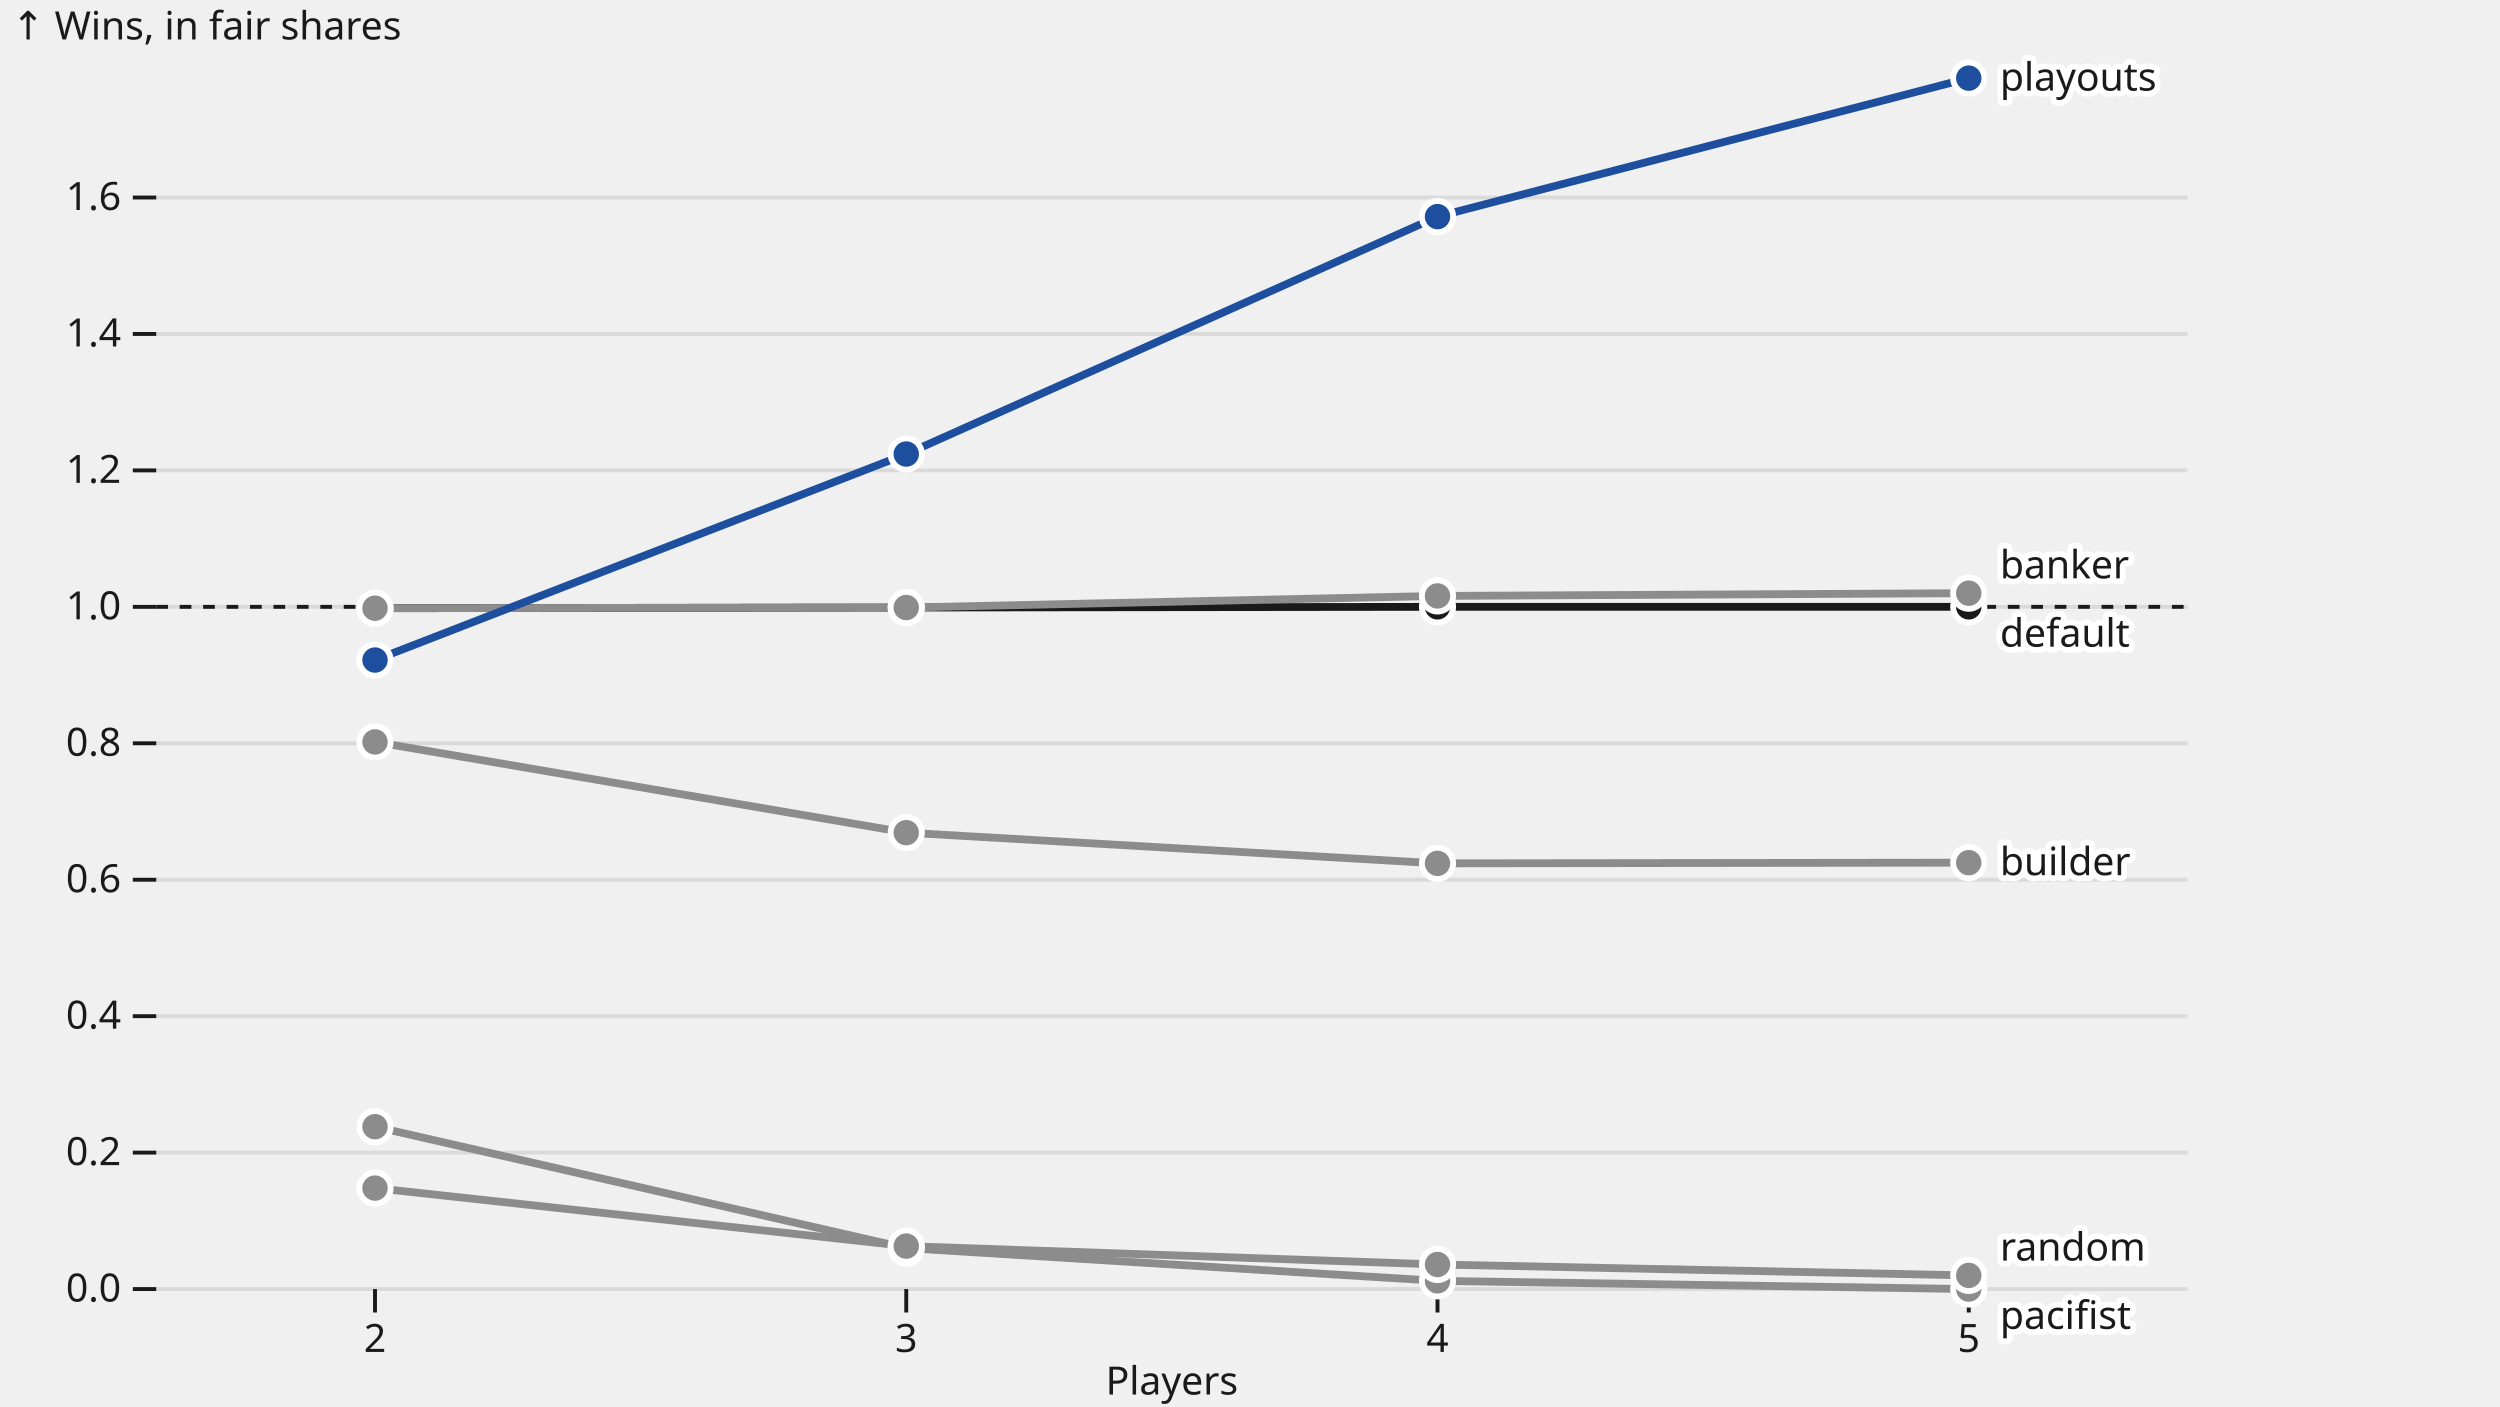
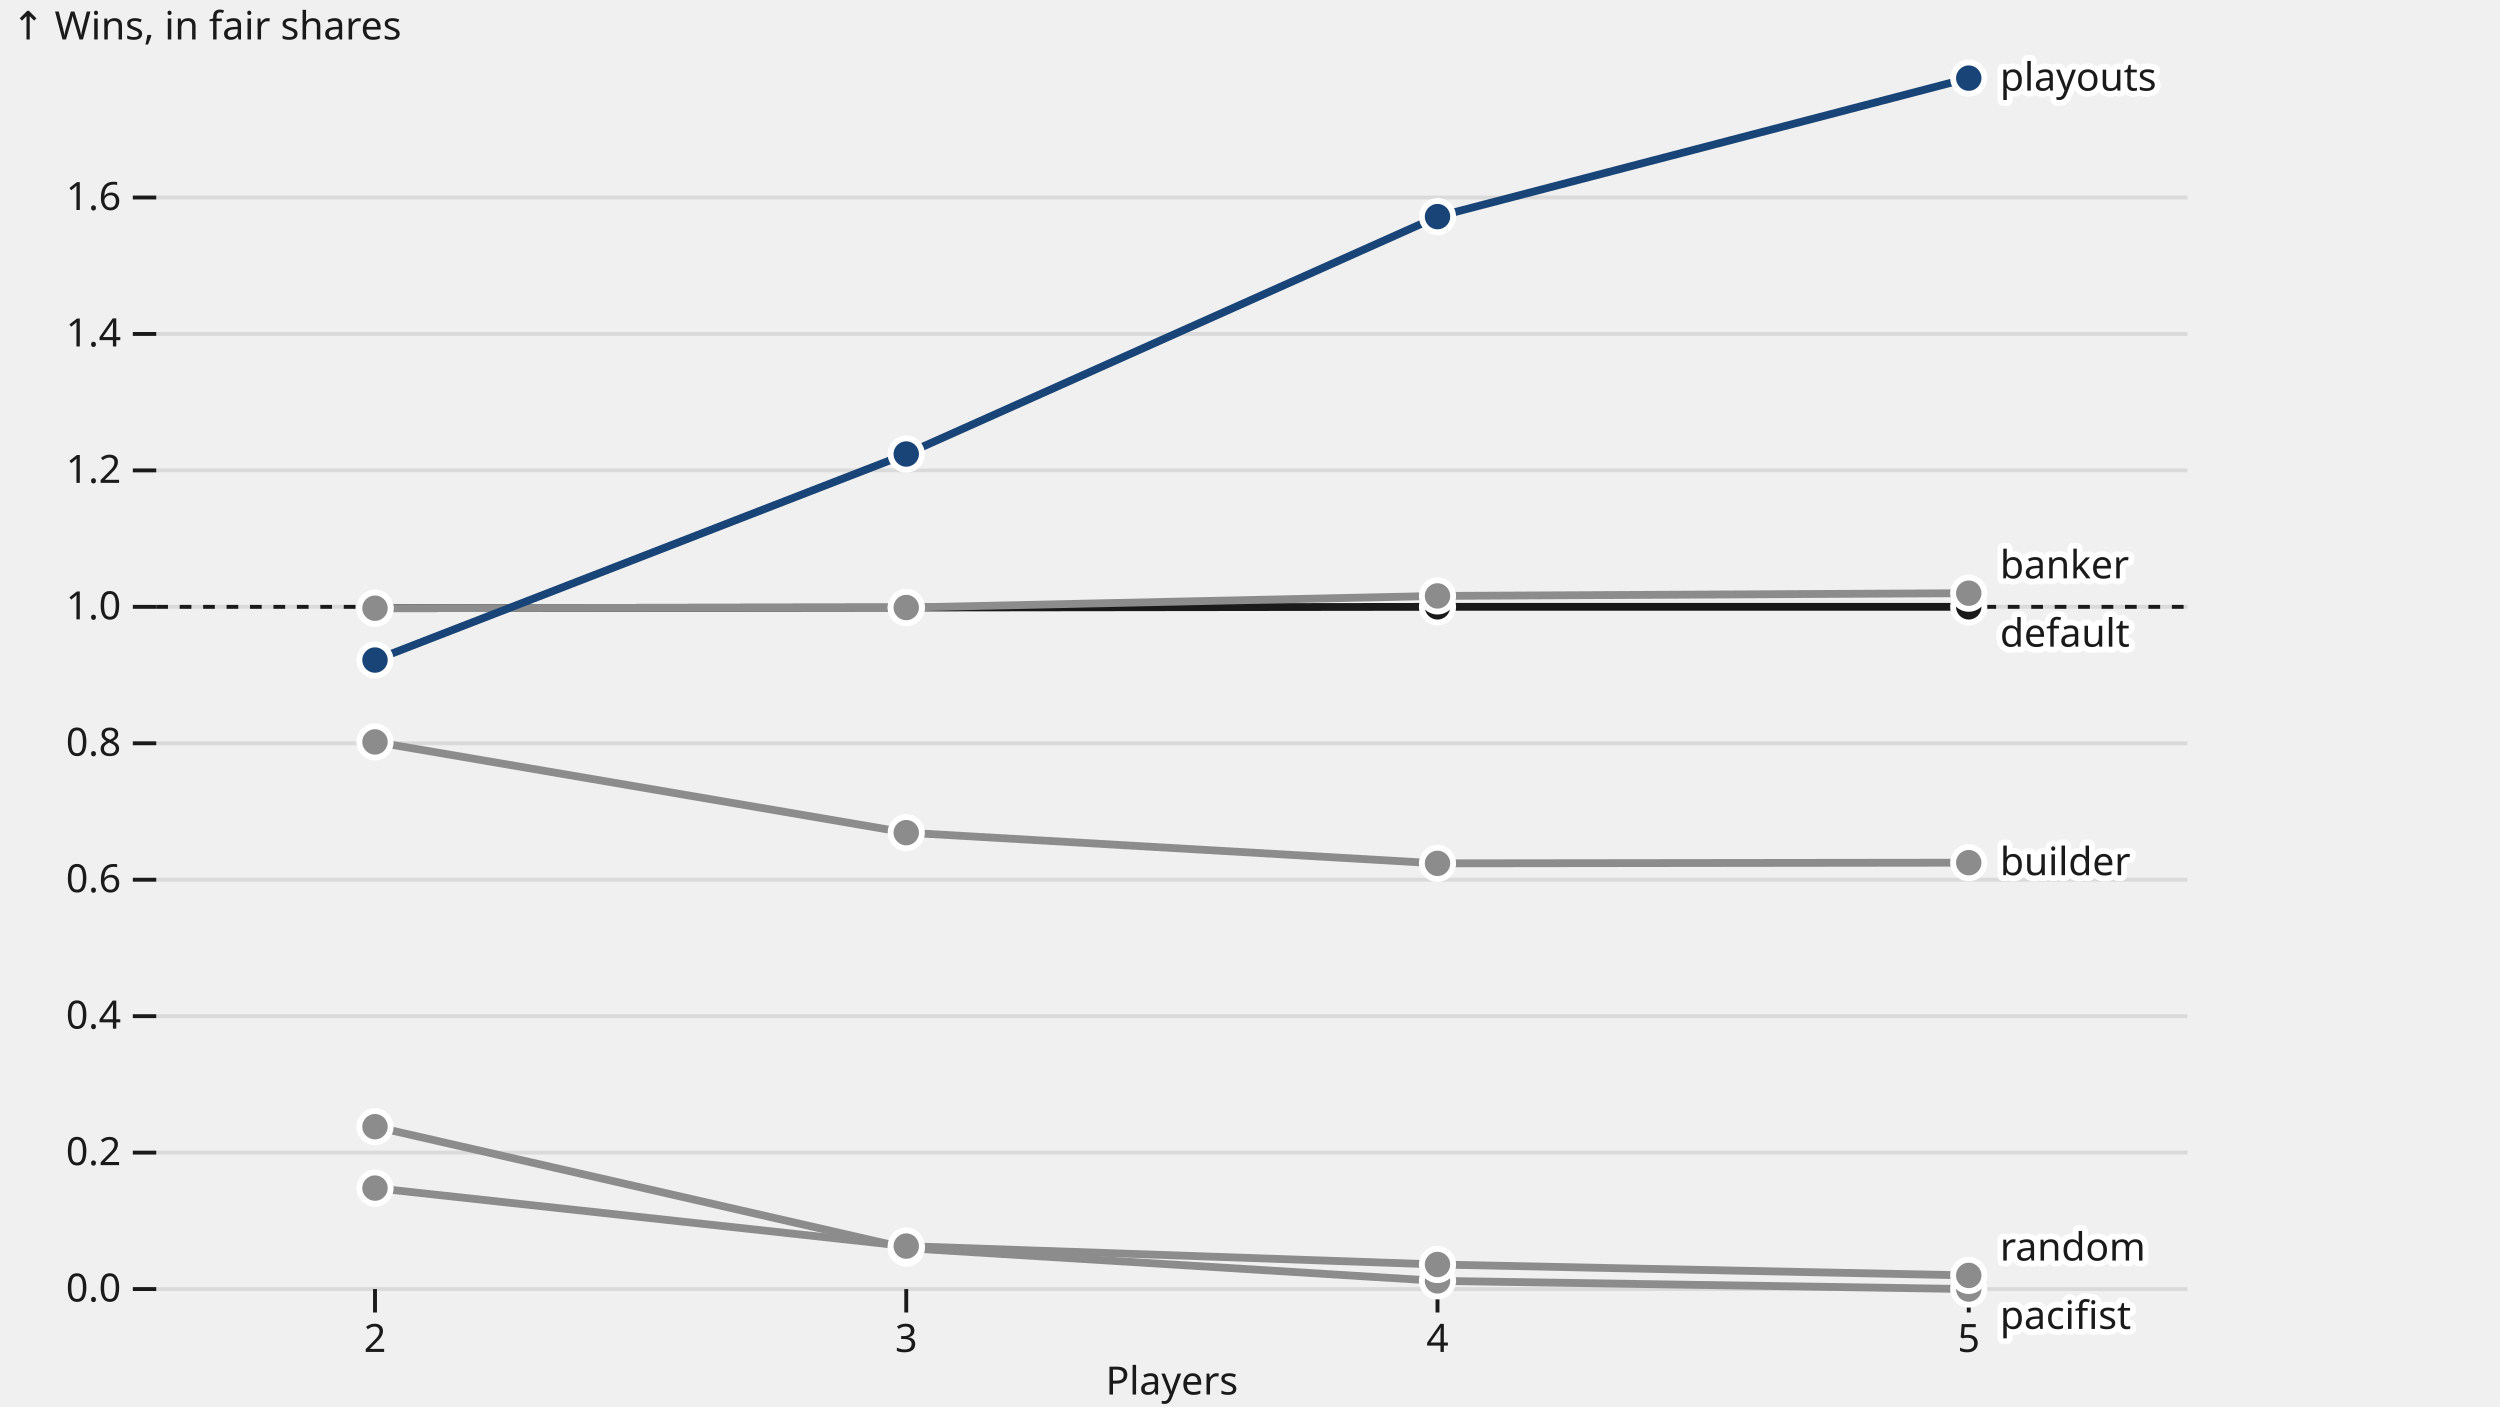
<svg xmlns="http://www.w3.org/2000/svg" class="plot-d6a7b5" fill="currentColor" font-family="system-ui, sans-serif" font-size="10" text-anchor="middle" width="640" height="360" viewBox="0 0 640 360" style="background: rgb(255, 255, 255); color: rgb(26, 26, 26);">
  <style>@media (prefers-color-scheme: dark) { :root { filter: invert(1) hue-rotate(180deg); background: none !important } }</style>
  <style>:where(.plot-d6a7b5) {
  --plot-background: white;
  display: block;
  height: auto;
  height: intrinsic;
  max-width: 100%;
}
:where(.plot-d6a7b5 text),
:where(.plot-d6a7b5 tspan) {
  white-space: pre;
}</style>
  <g aria-label="y-grid" aria-hidden="true" stroke="currentColor" stroke-opacity="0.1">
    <line x1="40" x2="560" y1="330" y2="330" />
    <line x1="40" x2="560" y1="295.07" y2="295.07" />
    <line x1="40" x2="560" y1="260.141" y2="260.141" />
    <line x1="40" x2="560" y1="225.211" y2="225.211" />
    <line x1="40" x2="560" y1="190.282" y2="190.282" />
    <line x1="40" x2="560" y1="155.352" y2="155.352" />
    <line x1="40" x2="560" y1="120.423" y2="120.423" />
    <line x1="40" x2="560" y1="85.493" y2="85.493" />
    <line x1="40" x2="560" y1="50.563" y2="50.563" />
  </g>
  <g aria-label="y-axis tick" aria-hidden="true" fill="none" stroke="currentColor">
    <path transform="translate(40,330)" d="M0,0L-6,0" />
    <path transform="translate(40,295.0704)" d="M0,0L-6,0" />
    <path transform="translate(40,260.1408)" d="M0,0L-6,0" />
    <path transform="translate(40,225.2113)" d="M0,0L-6,0" />
    <path transform="translate(40,190.2817)" d="M0,0L-6,0" />
    <path transform="translate(40,155.3521)" d="M0,0L-6,0" />
    <path transform="translate(40,120.4225)" d="M0,0L-6,0" />
    <path transform="translate(40,85.49296)" d="M0,0L-6,0" />
    <path transform="translate(40,50.56338)" d="M0,0L-6,0" />
  </g>
  <g aria-label="y-axis tick label" text-anchor="end" font-variant="tabular-nums" transform="translate(-9,0)">
    <text y="0.32em" transform="translate(40,330)">0.0</text>
    <text y="0.32em" transform="translate(40,295.0704)">0.2</text>
    <text y="0.32em" transform="translate(40,260.1408)">0.4</text>
    <text y="0.32em" transform="translate(40,225.2113)">0.6</text>
    <text y="0.32em" transform="translate(40,190.2817)">0.8</text>
    <text y="0.32em" transform="translate(40,155.3521)">1.0</text>
    <text y="0.32em" transform="translate(40,120.4225)">1.2</text>
    <text y="0.32em" transform="translate(40,85.49296)">1.4</text>
    <text y="0.32em" transform="translate(40,50.56338)">1.6</text>
  </g>
  <g aria-label="y-axis label" text-anchor="start" transform="translate(-37,-17)">
    <text y="0.71em" transform="translate(40,20)">↑ Wins, in fair shares</text>
  </g>
  <g aria-label="x-axis tick" aria-hidden="true" fill="none" stroke="currentColor">
    <path transform="translate(96,330)" d="M0,0L0,6" />
    <path transform="translate(232,330)" d="M0,0L0,6" />
    <path transform="translate(368,330)" d="M0,0L0,6" />
    <path transform="translate(504,330)" d="M0,0L0,6" />
  </g>
  <g aria-label="x-axis tick label" transform="translate(0,9)">
    <text y="0.71em" transform="translate(96,330)">2</text>
    <text y="0.71em" transform="translate(232,330)">3</text>
    <text y="0.71em" transform="translate(368,330)">4</text>
    <text y="0.71em" transform="translate(504,330)">5</text>
  </g>
  <g aria-label="x-axis label" transform="translate(0,27)">
    <text transform="translate(300,330)">Players</text>
  </g>
  <g aria-label="rule" stroke="#1a1a1a" stroke-dasharray="3,3">
    <line x1="40" x2="560" y1="155.352" y2="155.352" />
  </g>
  <g aria-label="line" fill="none" stroke-width="2" stroke-linejoin="round" stroke-linecap="round">
    <path stroke="#1a1a1a" d="M96,155.701L232,155.527L368,155.352L504,155.352" />
    <path stroke="#8c8c8c" d="M96,189.932L232,213.161L368,221.02L504,220.845" />
    <path stroke="#8c8c8c" d="M96,155.701L232,155.527L368,152.558L504,151.859" />
    <path stroke="#8c8c8c" d="M96,288.434L232,319.521L368,327.904L504,330" />
    <path stroke="#8c8c8c" d="M96,304.152L232,318.997L368,323.713L504,326.507" />
-     <path stroke="#1d4f9e" d="M96,168.975L232,116.231L368,55.454L504,20" />
+     <path stroke="#184477" d="M96,168.975L232,116.231L368,55.454L504,20" />
  </g>
  <g aria-label="dot" stroke="#ffffff" stroke-width="1.5">
    <circle cx="96" cy="155.701" r="4" fill="#1a1a1a" />
    <circle cx="232" cy="155.527" r="4" fill="#1a1a1a" />
    <circle cx="368" cy="155.352" r="4" fill="#1a1a1a" />
    <circle cx="504" cy="155.352" r="4" fill="#1a1a1a" />
    <circle cx="96" cy="189.932" r="4" fill="#8c8c8c" />
    <circle cx="232" cy="213.161" r="4" fill="#8c8c8c" />
    <circle cx="368" cy="221.02" r="4" fill="#8c8c8c" />
    <circle cx="504" cy="220.845" r="4" fill="#8c8c8c" />
    <circle cx="96" cy="155.701" r="4" fill="#8c8c8c" />
    <circle cx="232" cy="155.527" r="4" fill="#8c8c8c" />
    <circle cx="368" cy="152.558" r="4" fill="#8c8c8c" />
    <circle cx="504" cy="151.859" r="4" fill="#8c8c8c" />
    <circle cx="96" cy="288.434" r="4" fill="#8c8c8c" />
    <circle cx="232" cy="319.521" r="4" fill="#8c8c8c" />
    <circle cx="368" cy="327.904" r="4" fill="#8c8c8c" />
    <circle cx="504" cy="330" r="4" fill="#8c8c8c" />
    <circle cx="96" cy="304.152" r="4" fill="#8c8c8c" />
    <circle cx="232" cy="318.997" r="4" fill="#8c8c8c" />
    <circle cx="368" cy="323.713" r="4" fill="#8c8c8c" />
    <circle cx="504" cy="326.507" r="4" fill="#8c8c8c" />
-     <circle cx="96" cy="168.975" r="4" fill="#1d4f9e" />
-     <circle cx="232" cy="116.231" r="4" fill="#1d4f9e" />
-     <circle cx="368" cy="55.454" r="4" fill="#1d4f9e" />
-     <circle cx="504" cy="20" r="4" fill="#1d4f9e" />
+     <circle cx="96" cy="168.975" r="4" fill="#184477" />
+     <circle cx="232" cy="116.231" r="4" fill="#184477" />
+     <circle cx="368" cy="55.454" r="4" fill="#184477" />
+     <circle cx="504" cy="20" r="4" fill="#184477" />
  </g>
  <g aria-label="text" stroke="#ffffff" stroke-width="3" stroke-linejoin="round" paint-order="stroke" text-anchor="start" transform="translate(8,-7)">
    <text y="0.32em" transform="translate(504,151.8592)">banker</text>
    <text y="0.32em" transform="translate(504,326.507)">random</text>
  </g>
  <g aria-label="text" stroke="#ffffff" stroke-width="3" stroke-linejoin="round" paint-order="stroke" text-anchor="start" transform="translate(8,0)">
    <text y="0.32em" transform="translate(504,220.8451)">builder</text>
    <text y="0.32em" transform="translate(504,20)">playouts</text>
  </g>
  <g aria-label="text" stroke="#ffffff" stroke-width="3" stroke-linejoin="round" paint-order="stroke" text-anchor="start" transform="translate(8,7)">
    <text y="0.32em" transform="translate(504,155.3521)">default</text>
    <text y="0.32em" transform="translate(504,330)">pacifist</text>
  </g>
</svg>
